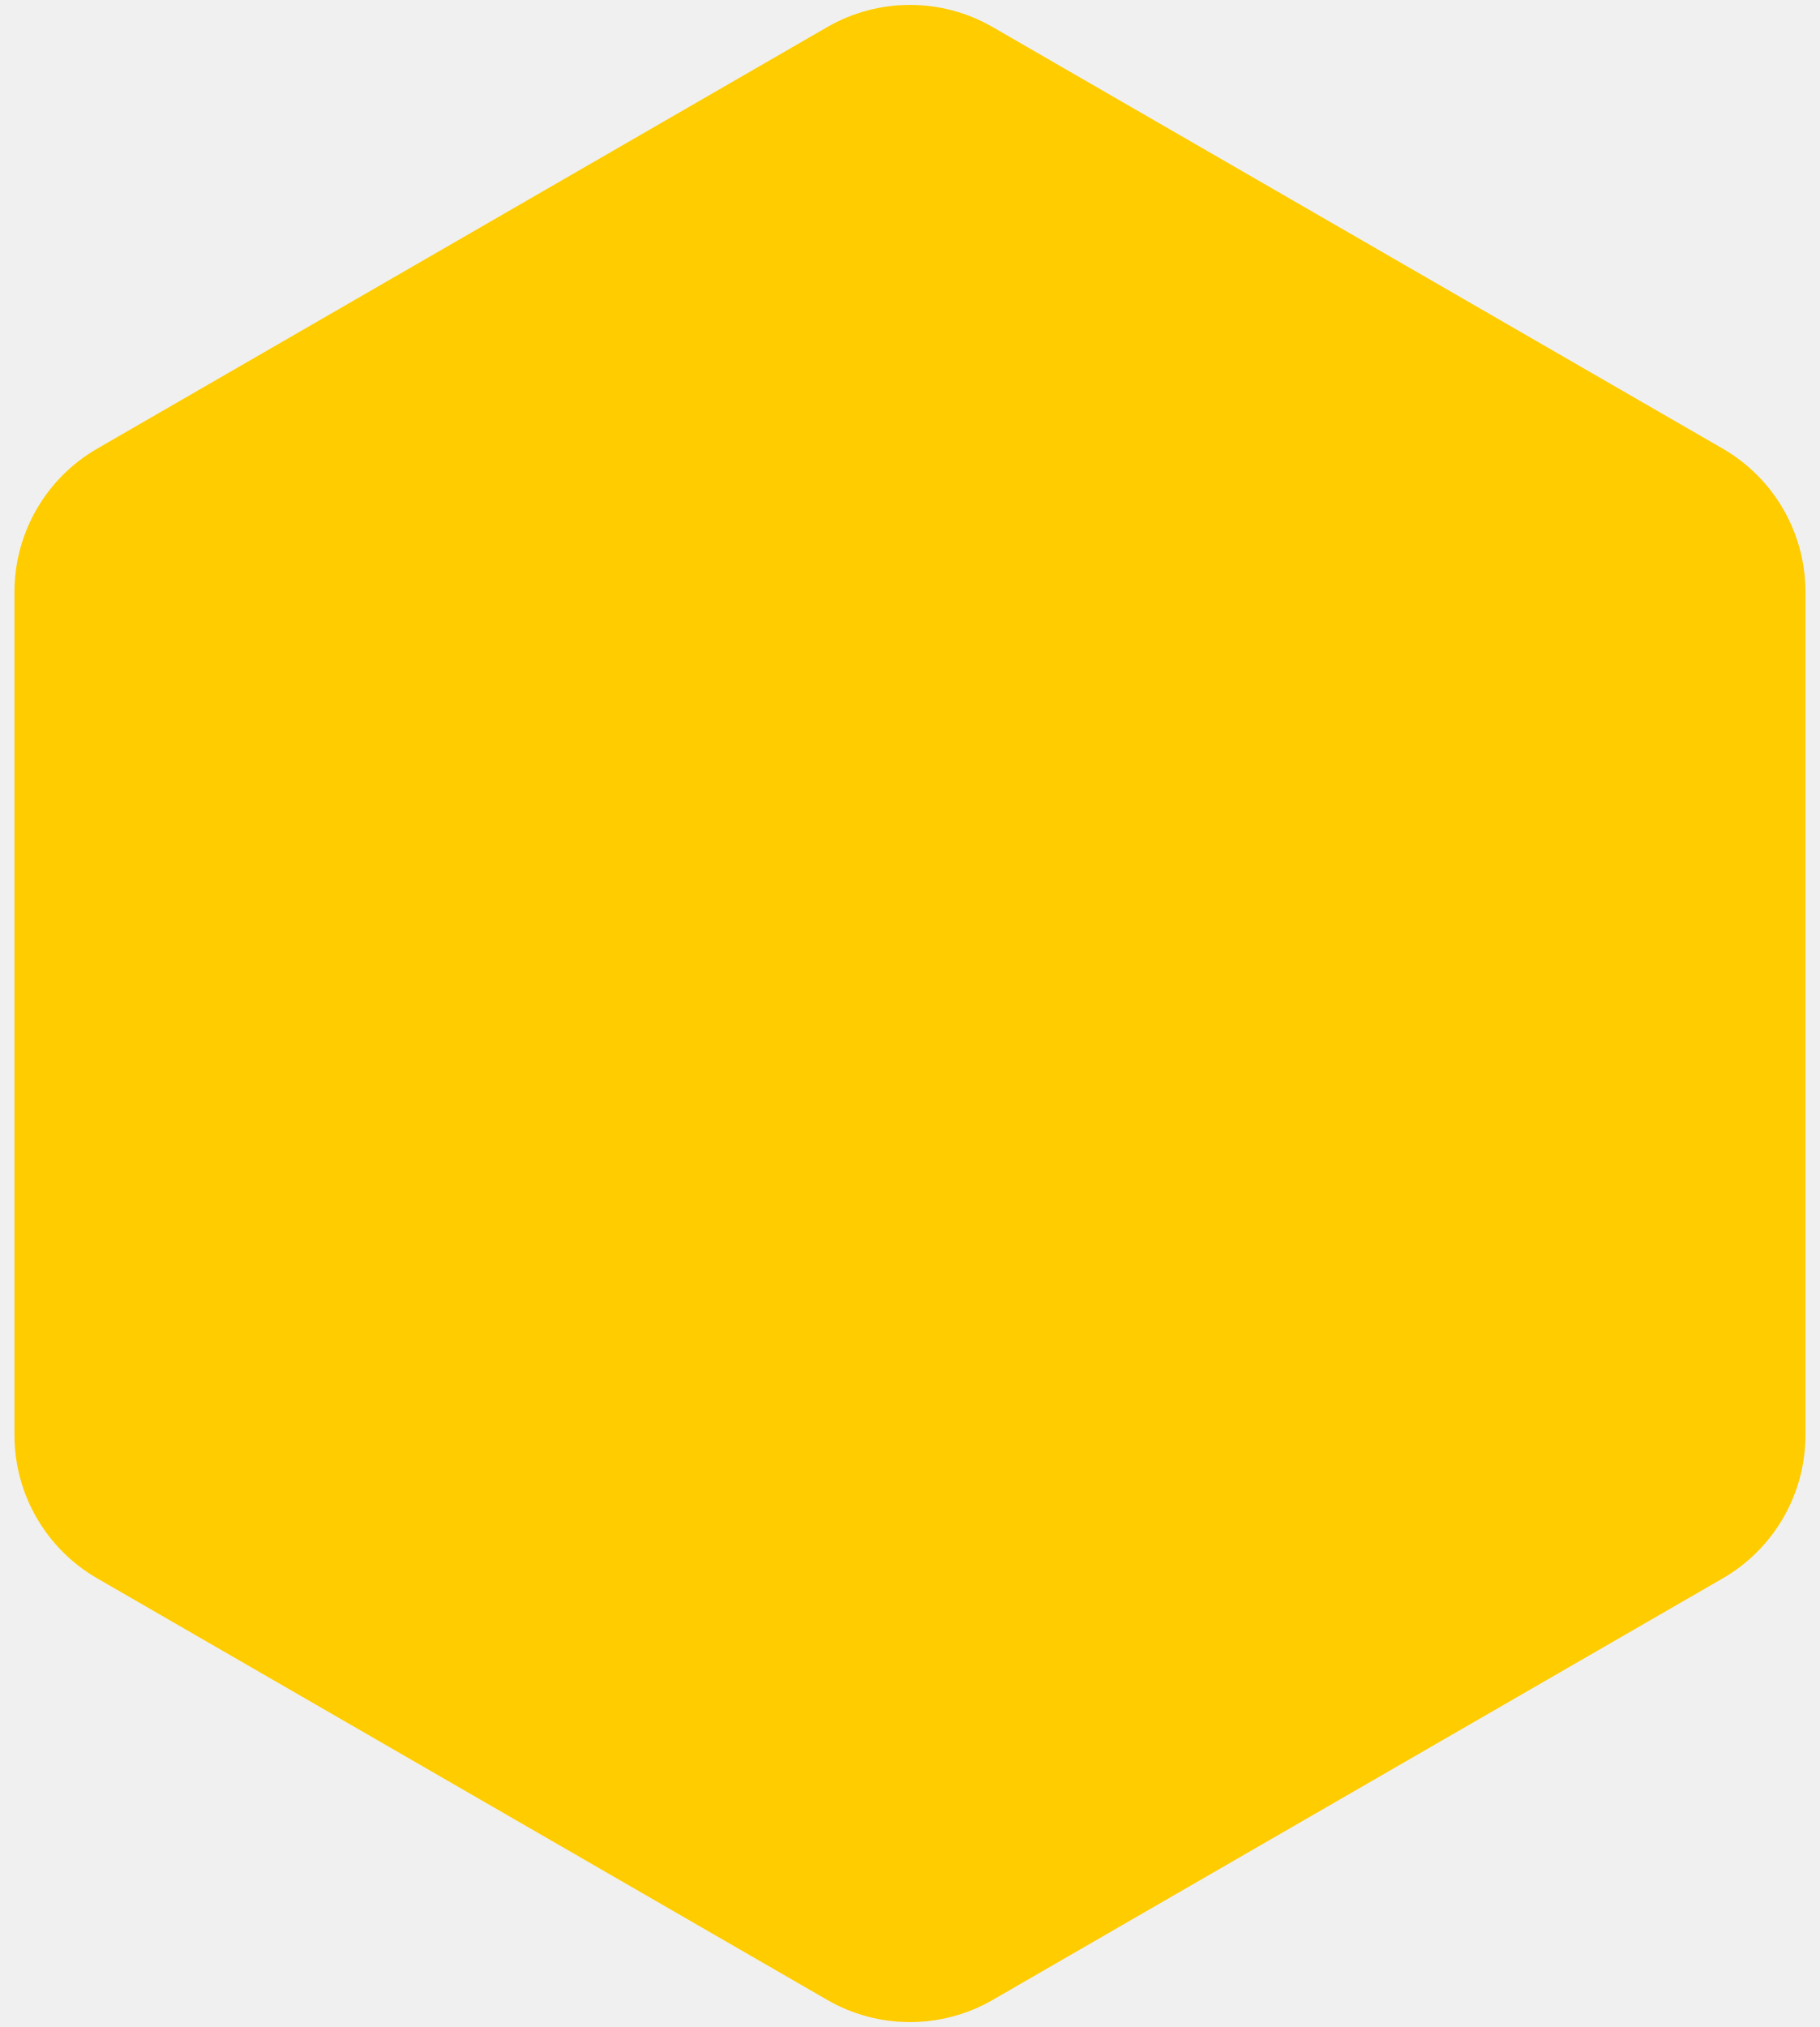
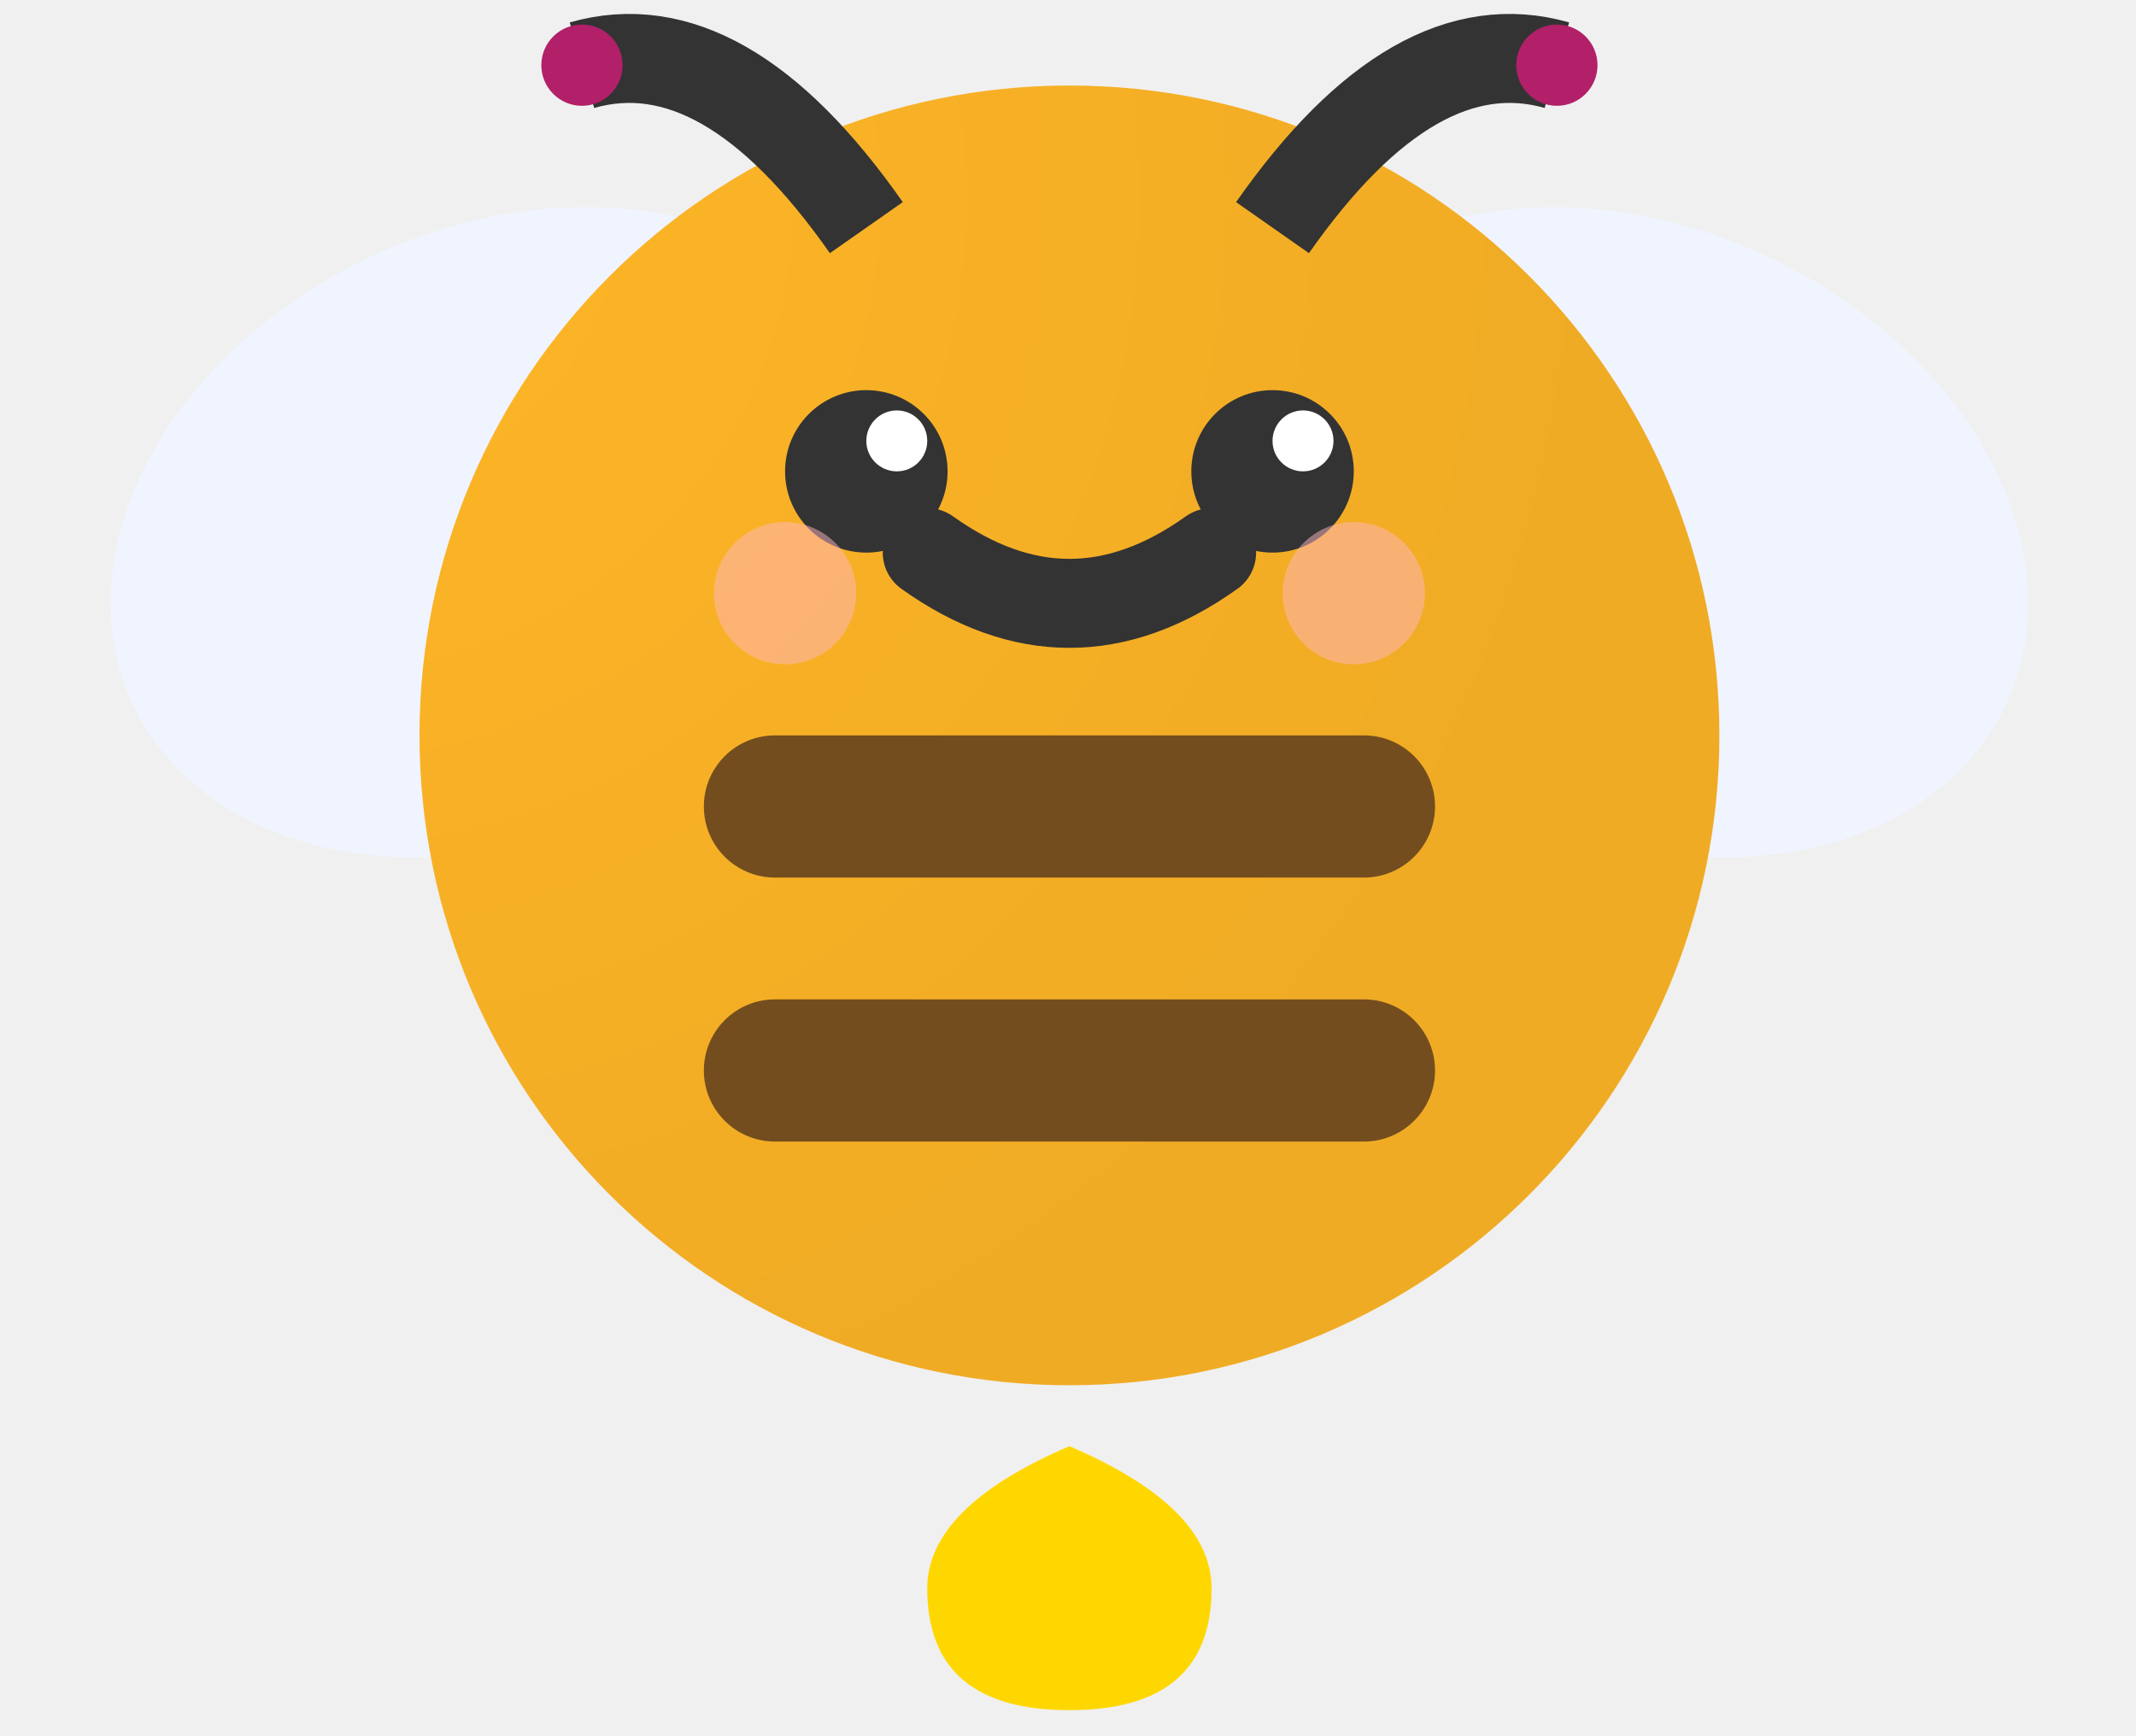
- <svg xmlns="http://www.w3.org/2000/svg" width="88" height="98" viewBox="0 0 88 98" fill="none">
-   <path d="M40 1.309C42.475 -0.12 45.525 -0.12 48 1.309L83.301 21.691C85.776 23.12 87.301 25.761 87.301 28.619V69.381C87.301 72.239 85.776 74.88 83.301 76.309L48 96.691C45.525 98.12 42.475 98.12 40 96.691L4.699 76.309C2.224 74.88 0.699 72.239 0.699 69.381V28.619C0.699 25.761 2.224 23.12 4.699 21.691L40 1.309Z" fill="#FFCC00" />
+ <svg xmlns="http://www.w3.org/2000/svg" width="48" height="39" viewBox="0 0 48 39" fill="none">
+   <path d="M14.146 18.167C18.715 16.037 21.124 11.532 19.526 8.105C17.928 4.678 12.928 3.627 8.359 5.758C3.79 7.888 1.382 12.393 2.98 15.82C4.578 19.247 9.577 20.298 14.146 18.167Z" fill="#F0F4FF" />
+   <path d="M33.919 18.167C38.487 20.298 43.487 19.247 45.085 15.82C46.683 12.393 44.274 7.888 39.705 5.758C35.136 3.627 30.137 4.678 28.539 8.105C26.941 11.532 29.349 16.037 33.919 18.167Z" fill="#F0F4FF" />
+   <path d="M24.032 31.132C32.099 31.132 38.638 24.593 38.638 16.527C38.638 8.46 32.099 1.922 24.032 1.922C15.966 1.922 9.427 8.46 9.427 16.527C9.427 24.593 15.966 31.132 24.032 31.132Z" fill="#FFB627" />
+   <path d="M24.032 31.132C32.099 31.132 38.638 24.593 38.638 16.527C38.638 8.46 32.099 1.922 24.032 1.922C15.966 1.922 9.427 8.46 9.427 16.527C9.427 24.593 15.966 31.132 24.032 31.132Z" fill="url(#paint0_radial_2027_60)" fill-opacity="0.2" />
+   <path d="M30.65 16.527L17.414 16.527C16.532 16.527 15.817 17.242 15.817 18.124C15.817 19.006 16.532 19.722 17.414 19.722L30.65 19.722C31.532 19.722 32.248 19.006 32.248 18.124C32.248 17.242 31.532 16.527 30.65 16.527Z" fill="#744D1F" />
+   <path d="M30.65 22.46L17.414 22.46C16.532 22.46 15.817 23.175 15.817 24.058C15.817 24.94 16.532 25.655 17.414 25.655L30.65 25.655C31.532 25.655 32.248 24.94 32.248 24.058C32.248 23.175 31.532 22.46 30.65 22.46Z" fill="#744D1F" />
+   <path d="M19.468 12.419C20.476 12.419 21.294 11.602 21.294 10.593C21.294 9.585 20.476 8.768 19.468 8.768C18.46 8.768 17.642 9.585 17.642 10.593C17.642 11.602 18.46 12.419 19.468 12.419Z" fill="#333333" />
+   <path d="M28.596 12.419C29.605 12.419 30.422 11.602 30.422 10.593C30.422 9.585 29.605 8.768 28.596 8.768C27.588 8.768 26.771 9.585 26.771 10.593C26.771 11.602 27.588 12.419 28.596 12.419Z" fill="#333333" />
+   <path d="M20.153 10.593C20.531 10.593 20.837 10.287 20.837 9.909C20.837 9.531 20.531 9.224 20.153 9.224C19.775 9.224 19.468 9.531 19.468 9.909C19.468 10.287 19.775 10.593 20.153 10.593Z" fill="white" />
+   <path d="M29.281 10.593C29.659 10.593 29.966 10.287 29.966 9.909C29.966 9.531 29.659 9.224 29.281 9.224C28.903 9.224 28.596 9.531 28.596 9.909C28.596 10.287 28.903 10.593 29.281 10.593Z" fill="white" />
+   <path opacity="0.5" d="M17.642 14.929C18.525 14.929 19.24 14.214 19.24 13.332C19.24 12.45 18.525 11.734 17.642 11.734C16.76 11.734 16.045 12.45 16.045 13.332C16.045 14.214 16.76 14.929 17.642 14.929Z" fill="#FFB6C1" />
+   <path opacity="0.5" d="M30.422 14.929C31.304 14.929 32.02 14.214 32.02 13.332C32.02 12.45 31.304 11.734 30.422 11.734C29.54 11.734 28.825 12.45 28.825 13.332C28.825 14.214 29.54 14.929 30.422 14.929Z" fill="#FFB6C1" />
+   <path d="M20.837 12.419C22.967 13.94 25.097 13.94 27.227 12.419" stroke="#333333" stroke-width="2" stroke-linecap="round" />
+   <path d="M19.468 5.116C17.338 2.074 15.208 0.857 13.078 1.465" stroke="#333333" stroke-width="2" />
+   <path d="M28.596 5.116C30.726 2.074 32.856 0.857 34.986 1.465" stroke="#333333" stroke-width="2" />
+   <path d="M13.078 2.378C13.582 2.378 13.991 1.969 13.991 1.465C13.991 0.961 13.582 0.552 13.078 0.552C12.574 0.552 12.165 0.961 12.165 1.465C12.165 1.969 12.574 2.378 13.078 2.378Z" fill="#B12069" />
+   <path d="M34.986 2.378C35.49 2.378 35.899 1.969 35.899 1.465C35.899 0.961 35.49 0.552 34.986 0.552C34.482 0.552 34.073 0.961 34.073 1.465C34.073 1.969 34.482 2.378 34.986 2.378Z" fill="#B12069" />
+   <path d="M24.032 32.501C26.162 33.414 27.227 34.479 27.227 35.696C27.227 37.522 26.162 38.434 24.032 38.434C21.902 38.434 20.837 37.522 20.837 35.696C20.837 34.479 21.902 33.414 24.032 32.501Z" fill="#FFD700" />
+   <defs>
+     <radialGradient id="paint0_radial_2027_60" cx="0" cy="0" r="1" gradientUnits="userSpaceOnUse" gradientTransform="translate(7.33539 4.34056) rotate(19.844) scale(29.6057)">
+       <stop stop-opacity="0" />
+       <stop offset="1" stop-opacity="0.3" />
+     </radialGradient>
+   </defs>
</svg>
